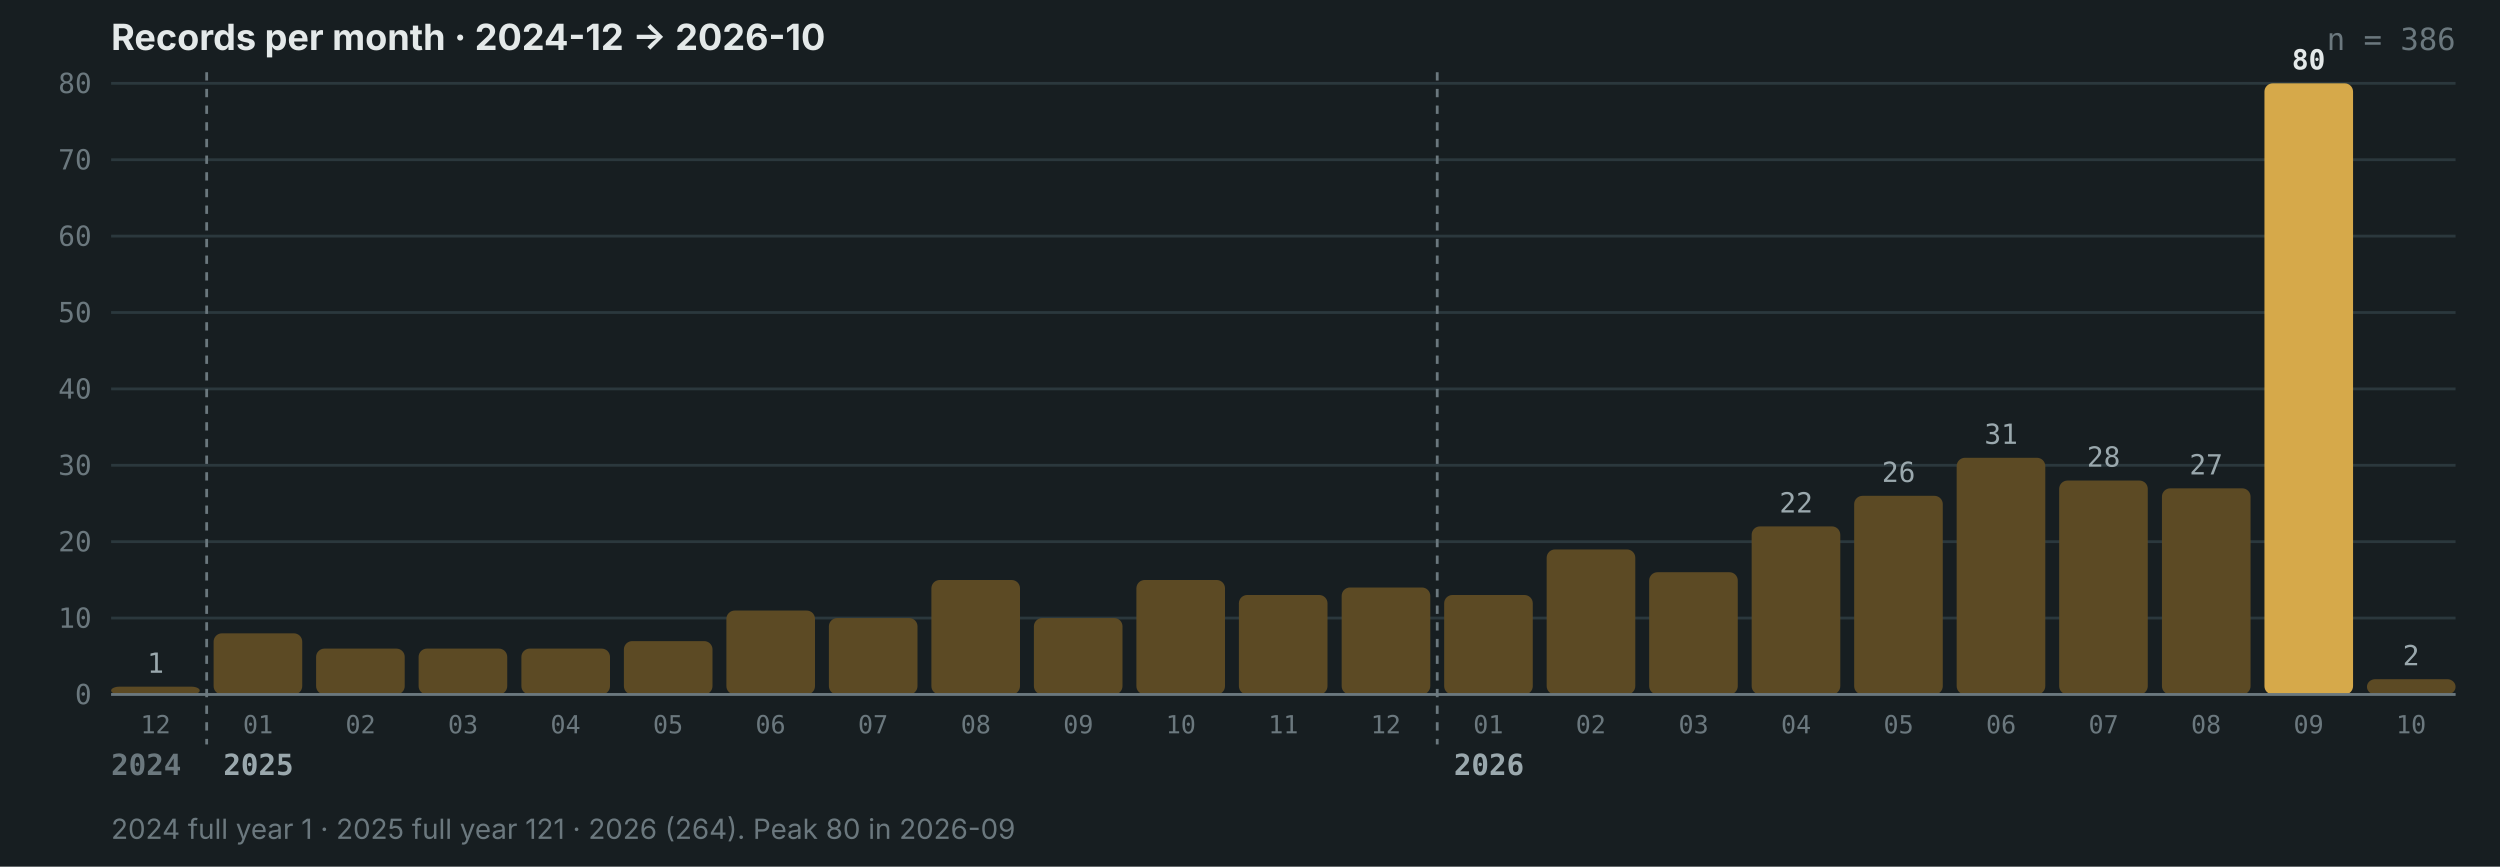
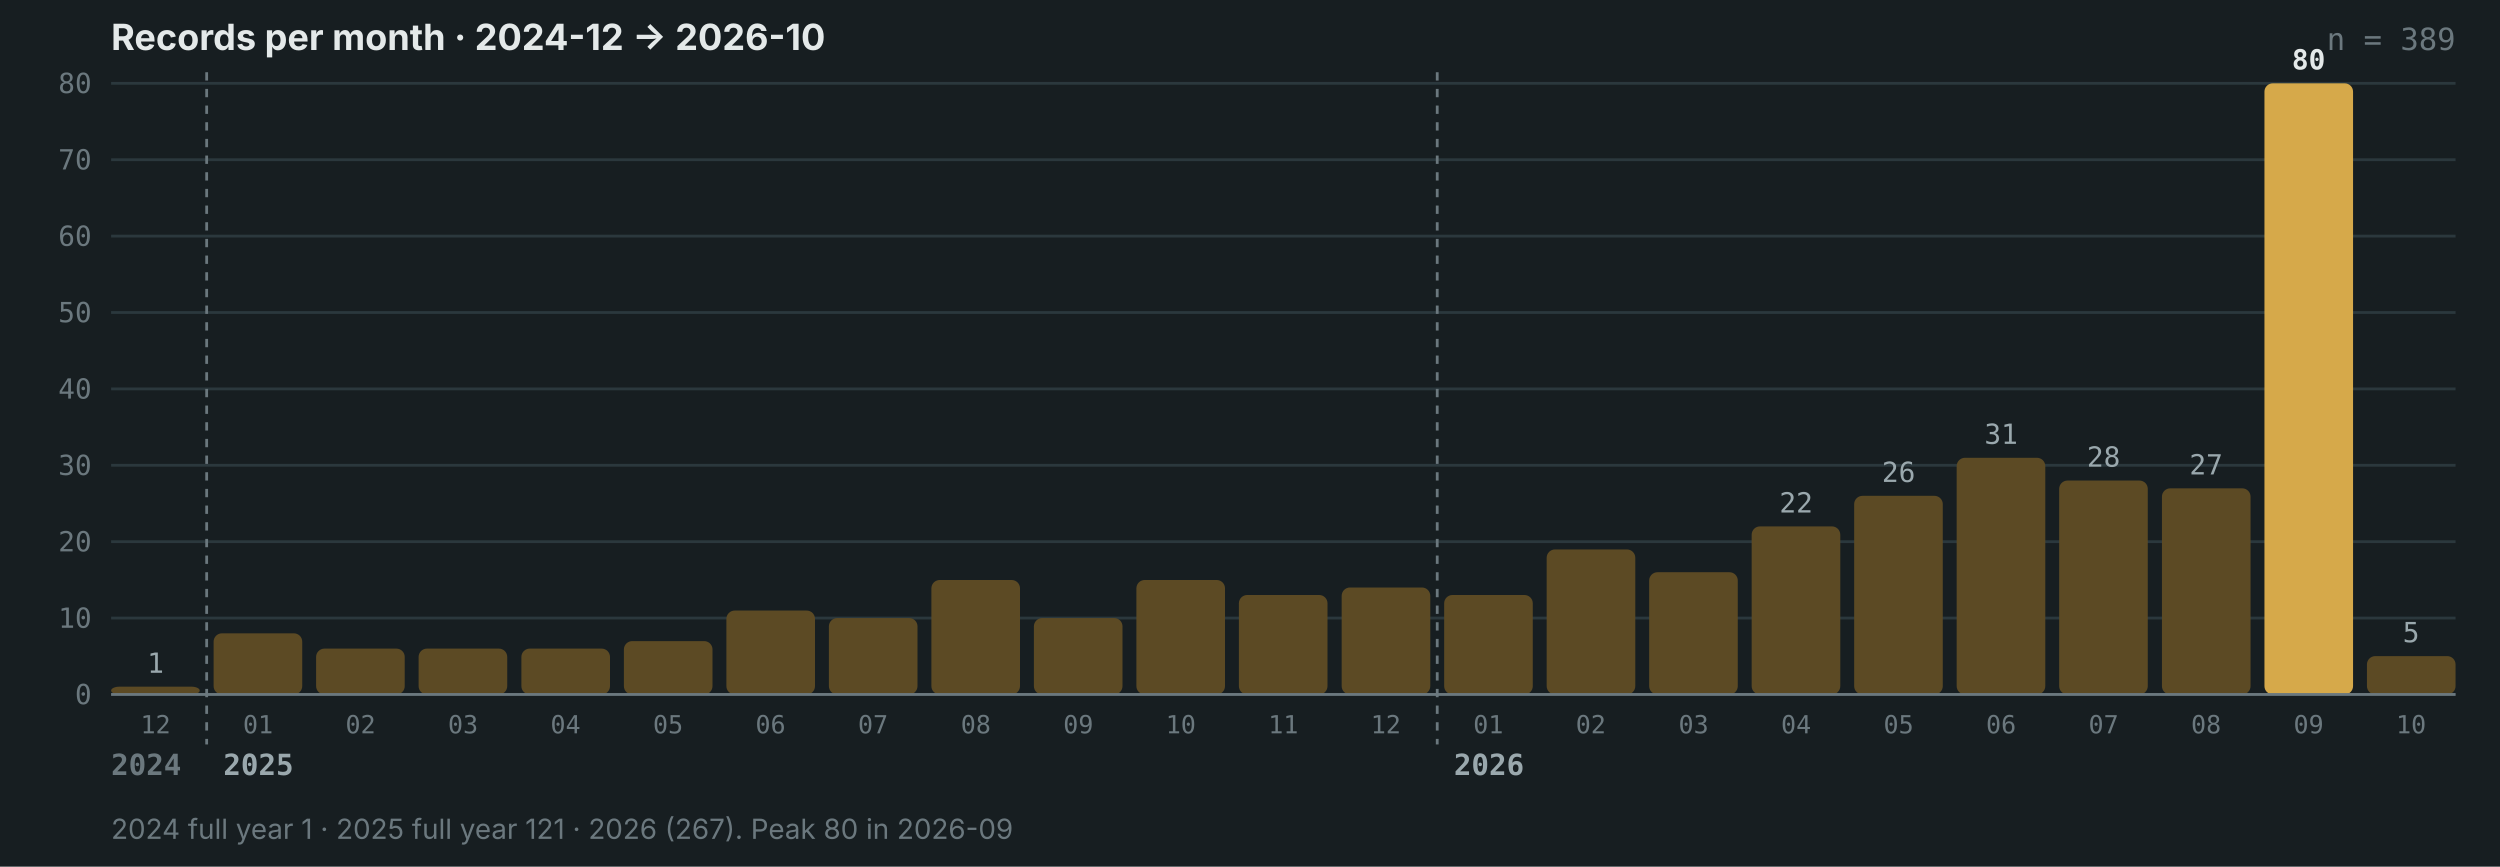
<svg xmlns="http://www.w3.org/2000/svg" viewBox="0 0 900 312" width="900" height="312" role="img" font-family="ui-sans-serif,-apple-system,'Segoe UI','PingFang SC','Microsoft YaHei',sans-serif">
  <rect width="900" height="312" fill="#171E21" />
  <text x="40" y="18" font-size="13" font-weight="700" fill="#E4E9E9">Records per month · 2024-12 → 2026-10</text>
-   <text x="884" y="18" font-size="11" text-anchor="end" fill="#6B787E" font-family="ui-monospace,'SF Mono','Cascadia Mono','Consolas',monospace">n = 386</text>
+   <text x="884" y="18" font-size="11" text-anchor="end" fill="#6B787E" font-family="ui-monospace,'SF Mono','Cascadia Mono','Consolas',monospace">n = 389</text>
  <line x1="40" y1="250.0" x2="884" y2="250.0" stroke="#2B383D" stroke-width="1" />
  <text x="33" y="253.5" font-size="10" text-anchor="end" fill="#6B787E" font-family="ui-monospace,'SF Mono','Cascadia Mono','Consolas',monospace">0</text>
  <line x1="40" y1="222.5" x2="884" y2="222.5" stroke="#2B383D" stroke-width="1" />
  <text x="33" y="226.0" font-size="10" text-anchor="end" fill="#6B787E" font-family="ui-monospace,'SF Mono','Cascadia Mono','Consolas',monospace">10</text>
  <line x1="40" y1="195.0" x2="884" y2="195.0" stroke="#2B383D" stroke-width="1" />
  <text x="33" y="198.5" font-size="10" text-anchor="end" fill="#6B787E" font-family="ui-monospace,'SF Mono','Cascadia Mono','Consolas',monospace">20</text>
  <line x1="40" y1="167.5" x2="884" y2="167.5" stroke="#2B383D" stroke-width="1" />
  <text x="33" y="171.0" font-size="10" text-anchor="end" fill="#6B787E" font-family="ui-monospace,'SF Mono','Cascadia Mono','Consolas',monospace">30</text>
  <line x1="40" y1="140.0" x2="884" y2="140.0" stroke="#2B383D" stroke-width="1" />
  <text x="33" y="143.5" font-size="10" text-anchor="end" fill="#6B787E" font-family="ui-monospace,'SF Mono','Cascadia Mono','Consolas',monospace">40</text>
  <line x1="40" y1="112.5" x2="884" y2="112.5" stroke="#2B383D" stroke-width="1" />
  <text x="33" y="116.0" font-size="10" text-anchor="end" fill="#6B787E" font-family="ui-monospace,'SF Mono','Cascadia Mono','Consolas',monospace">50</text>
  <line x1="40" y1="85.0" x2="884" y2="85.0" stroke="#2B383D" stroke-width="1" />
  <text x="33" y="88.5" font-size="10" text-anchor="end" fill="#6B787E" font-family="ui-monospace,'SF Mono','Cascadia Mono','Consolas',monospace">60</text>
  <line x1="40" y1="57.5" x2="884" y2="57.5" stroke="#2B383D" stroke-width="1" />
  <text x="33" y="61.0" font-size="10" text-anchor="end" fill="#6B787E" font-family="ui-monospace,'SF Mono','Cascadia Mono','Consolas',monospace">70</text>
  <line x1="40" y1="30.0" x2="884" y2="30.0" stroke="#2B383D" stroke-width="1" />
  <text x="33" y="33.5" font-size="10" text-anchor="end" fill="#6B787E" font-family="ui-monospace,'SF Mono','Cascadia Mono','Consolas',monospace">80</text>
  <line x1="74.4" y1="26" x2="74.4" y2="268" stroke="#6B787E" stroke-width="1" stroke-dasharray="3 3" />
  <text x="80.4" y="279.0" font-size="10.5" font-weight="700" fill="#9AA8AD" font-family="ui-monospace,'SF Mono','Cascadia Mono','Consolas',monospace">2025</text>
  <line x1="517.4" y1="26" x2="517.4" y2="268" stroke="#6B787E" stroke-width="1" stroke-dasharray="3 3" />
  <text x="523.4" y="279.0" font-size="10.5" font-weight="700" fill="#9AA8AD" font-family="ui-monospace,'SF Mono','Cascadia Mono','Consolas',monospace">2026</text>
  <rect x="40.0" y="247.2" width="31.9" height="2.8" rx="3" fill="#5C4A24" />
  <text x="56.0" y="242.2" font-size="10" text-anchor="middle" fill="#9AA8AD" font-family="ui-monospace,'SF Mono','Cascadia Mono','Consolas',monospace" font-weight="500">1</text>
  <text x="56.0" y="264.0" font-size="9" text-anchor="middle" fill="#6B787E" font-family="ui-monospace,'SF Mono','Cascadia Mono','Consolas',monospace">12</text>
  <rect x="76.9" y="228.0" width="31.9" height="22.0" rx="3" fill="#5C4A24" />
  <text x="92.9" y="264.0" font-size="9" text-anchor="middle" fill="#6B787E" font-family="ui-monospace,'SF Mono','Cascadia Mono','Consolas',monospace">01</text>
  <rect x="113.8" y="233.5" width="31.9" height="16.5" rx="3" fill="#5C4A24" />
  <text x="129.8" y="264.0" font-size="9" text-anchor="middle" fill="#6B787E" font-family="ui-monospace,'SF Mono','Cascadia Mono','Consolas',monospace">02</text>
  <rect x="150.7" y="233.5" width="31.9" height="16.5" rx="3" fill="#5C4A24" />
  <text x="166.7" y="264.0" font-size="9" text-anchor="middle" fill="#6B787E" font-family="ui-monospace,'SF Mono','Cascadia Mono','Consolas',monospace">03</text>
  <rect x="187.7" y="233.5" width="31.9" height="16.5" rx="3" fill="#5C4A24" />
  <text x="203.6" y="264.0" font-size="9" text-anchor="middle" fill="#6B787E" font-family="ui-monospace,'SF Mono','Cascadia Mono','Consolas',monospace">04</text>
  <rect x="224.6" y="230.8" width="31.9" height="19.2" rx="3" fill="#5C4A24" />
  <text x="240.5" y="264.0" font-size="9" text-anchor="middle" fill="#6B787E" font-family="ui-monospace,'SF Mono','Cascadia Mono','Consolas',monospace">05</text>
  <rect x="261.5" y="219.8" width="31.9" height="30.2" rx="3" fill="#5C4A24" />
  <text x="277.4" y="264.0" font-size="9" text-anchor="middle" fill="#6B787E" font-family="ui-monospace,'SF Mono','Cascadia Mono','Consolas',monospace">06</text>
  <rect x="298.4" y="222.5" width="31.9" height="27.5" rx="3" fill="#5C4A24" />
  <text x="314.3" y="264.0" font-size="9" text-anchor="middle" fill="#6B787E" font-family="ui-monospace,'SF Mono','Cascadia Mono','Consolas',monospace">07</text>
  <rect x="335.3" y="208.8" width="31.9" height="41.2" rx="3" fill="#5C4A24" />
  <text x="351.3" y="264.0" font-size="9" text-anchor="middle" fill="#6B787E" font-family="ui-monospace,'SF Mono','Cascadia Mono','Consolas',monospace">08</text>
  <rect x="372.2" y="222.5" width="31.9" height="27.5" rx="3" fill="#5C4A24" />
  <text x="388.2" y="264.0" font-size="9" text-anchor="middle" fill="#6B787E" font-family="ui-monospace,'SF Mono','Cascadia Mono','Consolas',monospace">09</text>
  <rect x="409.1" y="208.8" width="31.9" height="41.2" rx="3" fill="#5C4A24" />
  <text x="425.1" y="264.0" font-size="9" text-anchor="middle" fill="#6B787E" font-family="ui-monospace,'SF Mono','Cascadia Mono','Consolas',monospace">10</text>
  <rect x="446.0" y="214.2" width="31.9" height="35.8" rx="3" fill="#5C4A24" />
  <text x="462.0" y="264.0" font-size="9" text-anchor="middle" fill="#6B787E" font-family="ui-monospace,'SF Mono','Cascadia Mono','Consolas',monospace">11</text>
  <rect x="483.0" y="211.5" width="31.9" height="38.5" rx="3" fill="#5C4A24" />
  <text x="498.9" y="264.0" font-size="9" text-anchor="middle" fill="#6B787E" font-family="ui-monospace,'SF Mono','Cascadia Mono','Consolas',monospace">12</text>
  <rect x="519.9" y="214.2" width="31.9" height="35.8" rx="3" fill="#5C4A24" />
  <text x="535.8" y="264.0" font-size="9" text-anchor="middle" fill="#6B787E" font-family="ui-monospace,'SF Mono','Cascadia Mono','Consolas',monospace">01</text>
  <rect x="556.8" y="197.8" width="31.9" height="52.2" rx="3" fill="#5C4A24" />
  <text x="572.7" y="264.0" font-size="9" text-anchor="middle" fill="#6B787E" font-family="ui-monospace,'SF Mono','Cascadia Mono','Consolas',monospace">02</text>
  <rect x="593.7" y="206.0" width="31.9" height="44.0" rx="3" fill="#5C4A24" />
  <text x="609.7" y="264.0" font-size="9" text-anchor="middle" fill="#6B787E" font-family="ui-monospace,'SF Mono','Cascadia Mono','Consolas',monospace">03</text>
  <rect x="630.6" y="189.5" width="31.9" height="60.5" rx="3" fill="#5C4A24" />
  <text x="646.6" y="184.5" font-size="10" text-anchor="middle" fill="#9AA8AD" font-family="ui-monospace,'SF Mono','Cascadia Mono','Consolas',monospace" font-weight="500">22</text>
  <text x="646.6" y="264.0" font-size="9" text-anchor="middle" fill="#6B787E" font-family="ui-monospace,'SF Mono','Cascadia Mono','Consolas',monospace">04</text>
  <rect x="667.5" y="178.5" width="31.9" height="71.5" rx="3" fill="#5C4A24" />
  <text x="683.5" y="173.5" font-size="10" text-anchor="middle" fill="#9AA8AD" font-family="ui-monospace,'SF Mono','Cascadia Mono','Consolas',monospace" font-weight="500">26</text>
  <text x="683.5" y="264.0" font-size="9" text-anchor="middle" fill="#6B787E" font-family="ui-monospace,'SF Mono','Cascadia Mono','Consolas',monospace">05</text>
  <rect x="704.4" y="164.8" width="31.9" height="85.2" rx="3" fill="#5C4A24" />
  <text x="720.4" y="159.8" font-size="10" text-anchor="middle" fill="#9AA8AD" font-family="ui-monospace,'SF Mono','Cascadia Mono','Consolas',monospace" font-weight="500">31</text>
  <text x="720.4" y="264.0" font-size="9" text-anchor="middle" fill="#6B787E" font-family="ui-monospace,'SF Mono','Cascadia Mono','Consolas',monospace">06</text>
  <rect x="741.3" y="173.0" width="31.9" height="77.0" rx="3" fill="#5C4A24" />
  <text x="757.3" y="168.0" font-size="10" text-anchor="middle" fill="#9AA8AD" font-family="ui-monospace,'SF Mono','Cascadia Mono','Consolas',monospace" font-weight="500">28</text>
  <text x="757.3" y="264.0" font-size="9" text-anchor="middle" fill="#6B787E" font-family="ui-monospace,'SF Mono','Cascadia Mono','Consolas',monospace">07</text>
  <rect x="778.3" y="175.8" width="31.9" height="74.2" rx="3" fill="#5C4A24" />
  <text x="794.2" y="170.8" font-size="10" text-anchor="middle" fill="#9AA8AD" font-family="ui-monospace,'SF Mono','Cascadia Mono','Consolas',monospace" font-weight="500">27</text>
  <text x="794.2" y="264.0" font-size="9" text-anchor="middle" fill="#6B787E" font-family="ui-monospace,'SF Mono','Cascadia Mono','Consolas',monospace">08</text>
  <rect x="815.2" y="30.0" width="31.9" height="220.0" rx="3" fill="#D6A94A" />
  <text x="831.1" y="25.0" font-size="10" text-anchor="middle" fill="#E4E9E9" font-family="ui-monospace,'SF Mono','Cascadia Mono','Consolas',monospace" font-weight="700">80</text>
  <text x="831.1" y="264.0" font-size="9" text-anchor="middle" fill="#6B787E" font-family="ui-monospace,'SF Mono','Cascadia Mono','Consolas',monospace">09</text>
-   <rect x="852.1" y="244.5" width="31.9" height="5.5" rx="3" fill="#5C4A24" />
-   <text x="868.0" y="239.5" font-size="10" text-anchor="middle" fill="#9AA8AD" font-family="ui-monospace,'SF Mono','Cascadia Mono','Consolas',monospace" font-weight="500">2</text>
+   <rect x="852.1" y="236.2" width="31.9" height="13.8" rx="3" fill="#5C4A24" />
+   <text x="868.0" y="231.2" font-size="10" text-anchor="middle" fill="#9AA8AD" font-family="ui-monospace,'SF Mono','Cascadia Mono','Consolas',monospace" font-weight="500">5</text>
  <text x="868.0" y="264.0" font-size="9" text-anchor="middle" fill="#6B787E" font-family="ui-monospace,'SF Mono','Cascadia Mono','Consolas',monospace">10</text>
  <line x1="40" y1="250" x2="884" y2="250" stroke="#6B787E" stroke-width="1" />
  <text x="40" y="279.0" font-size="10.5" font-weight="700" fill="#6B787E" font-family="ui-monospace,'SF Mono','Cascadia Mono','Consolas',monospace">2024</text>
-   <text x="40" y="302" font-size="10" fill="#6B787E">2024 full year 1 · 2025 full year 121 · 2026 (264). Peak 80 in 2026-09</text>
+   <text x="40" y="302" font-size="10" fill="#6B787E">2024 full year 1 · 2025 full year 121 · 2026 (267). Peak 80 in 2026-09</text>
</svg>
